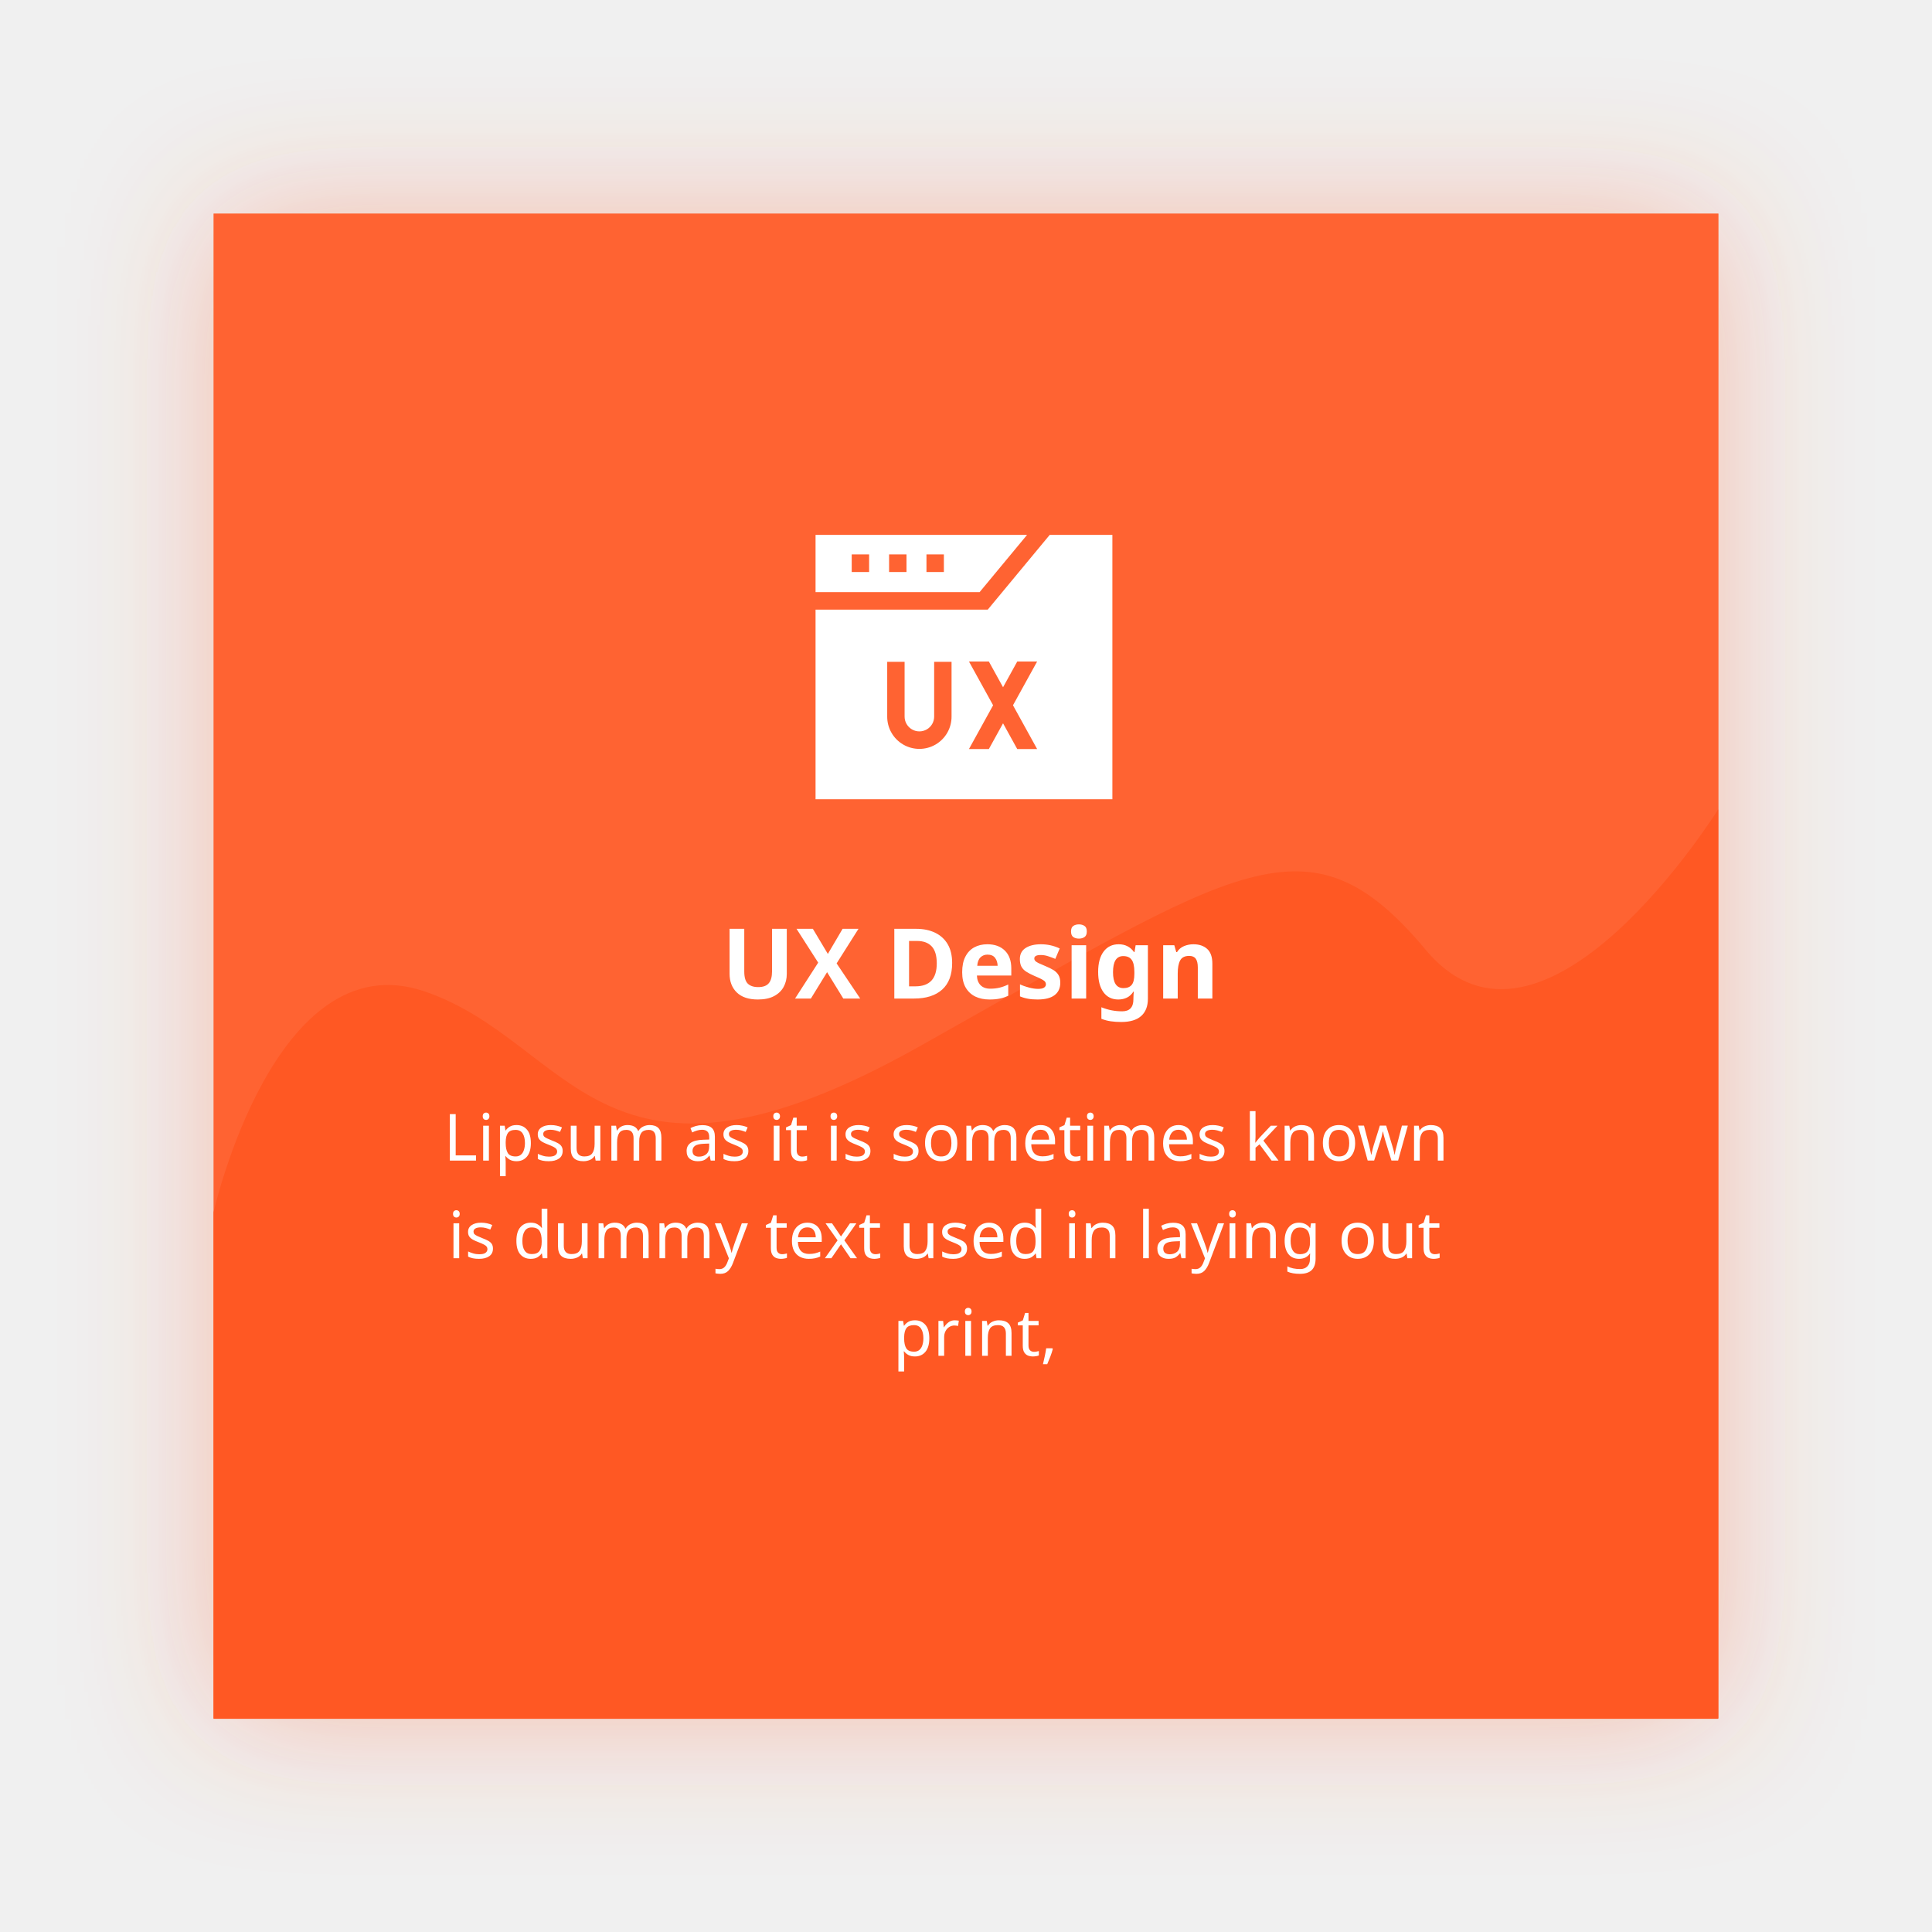
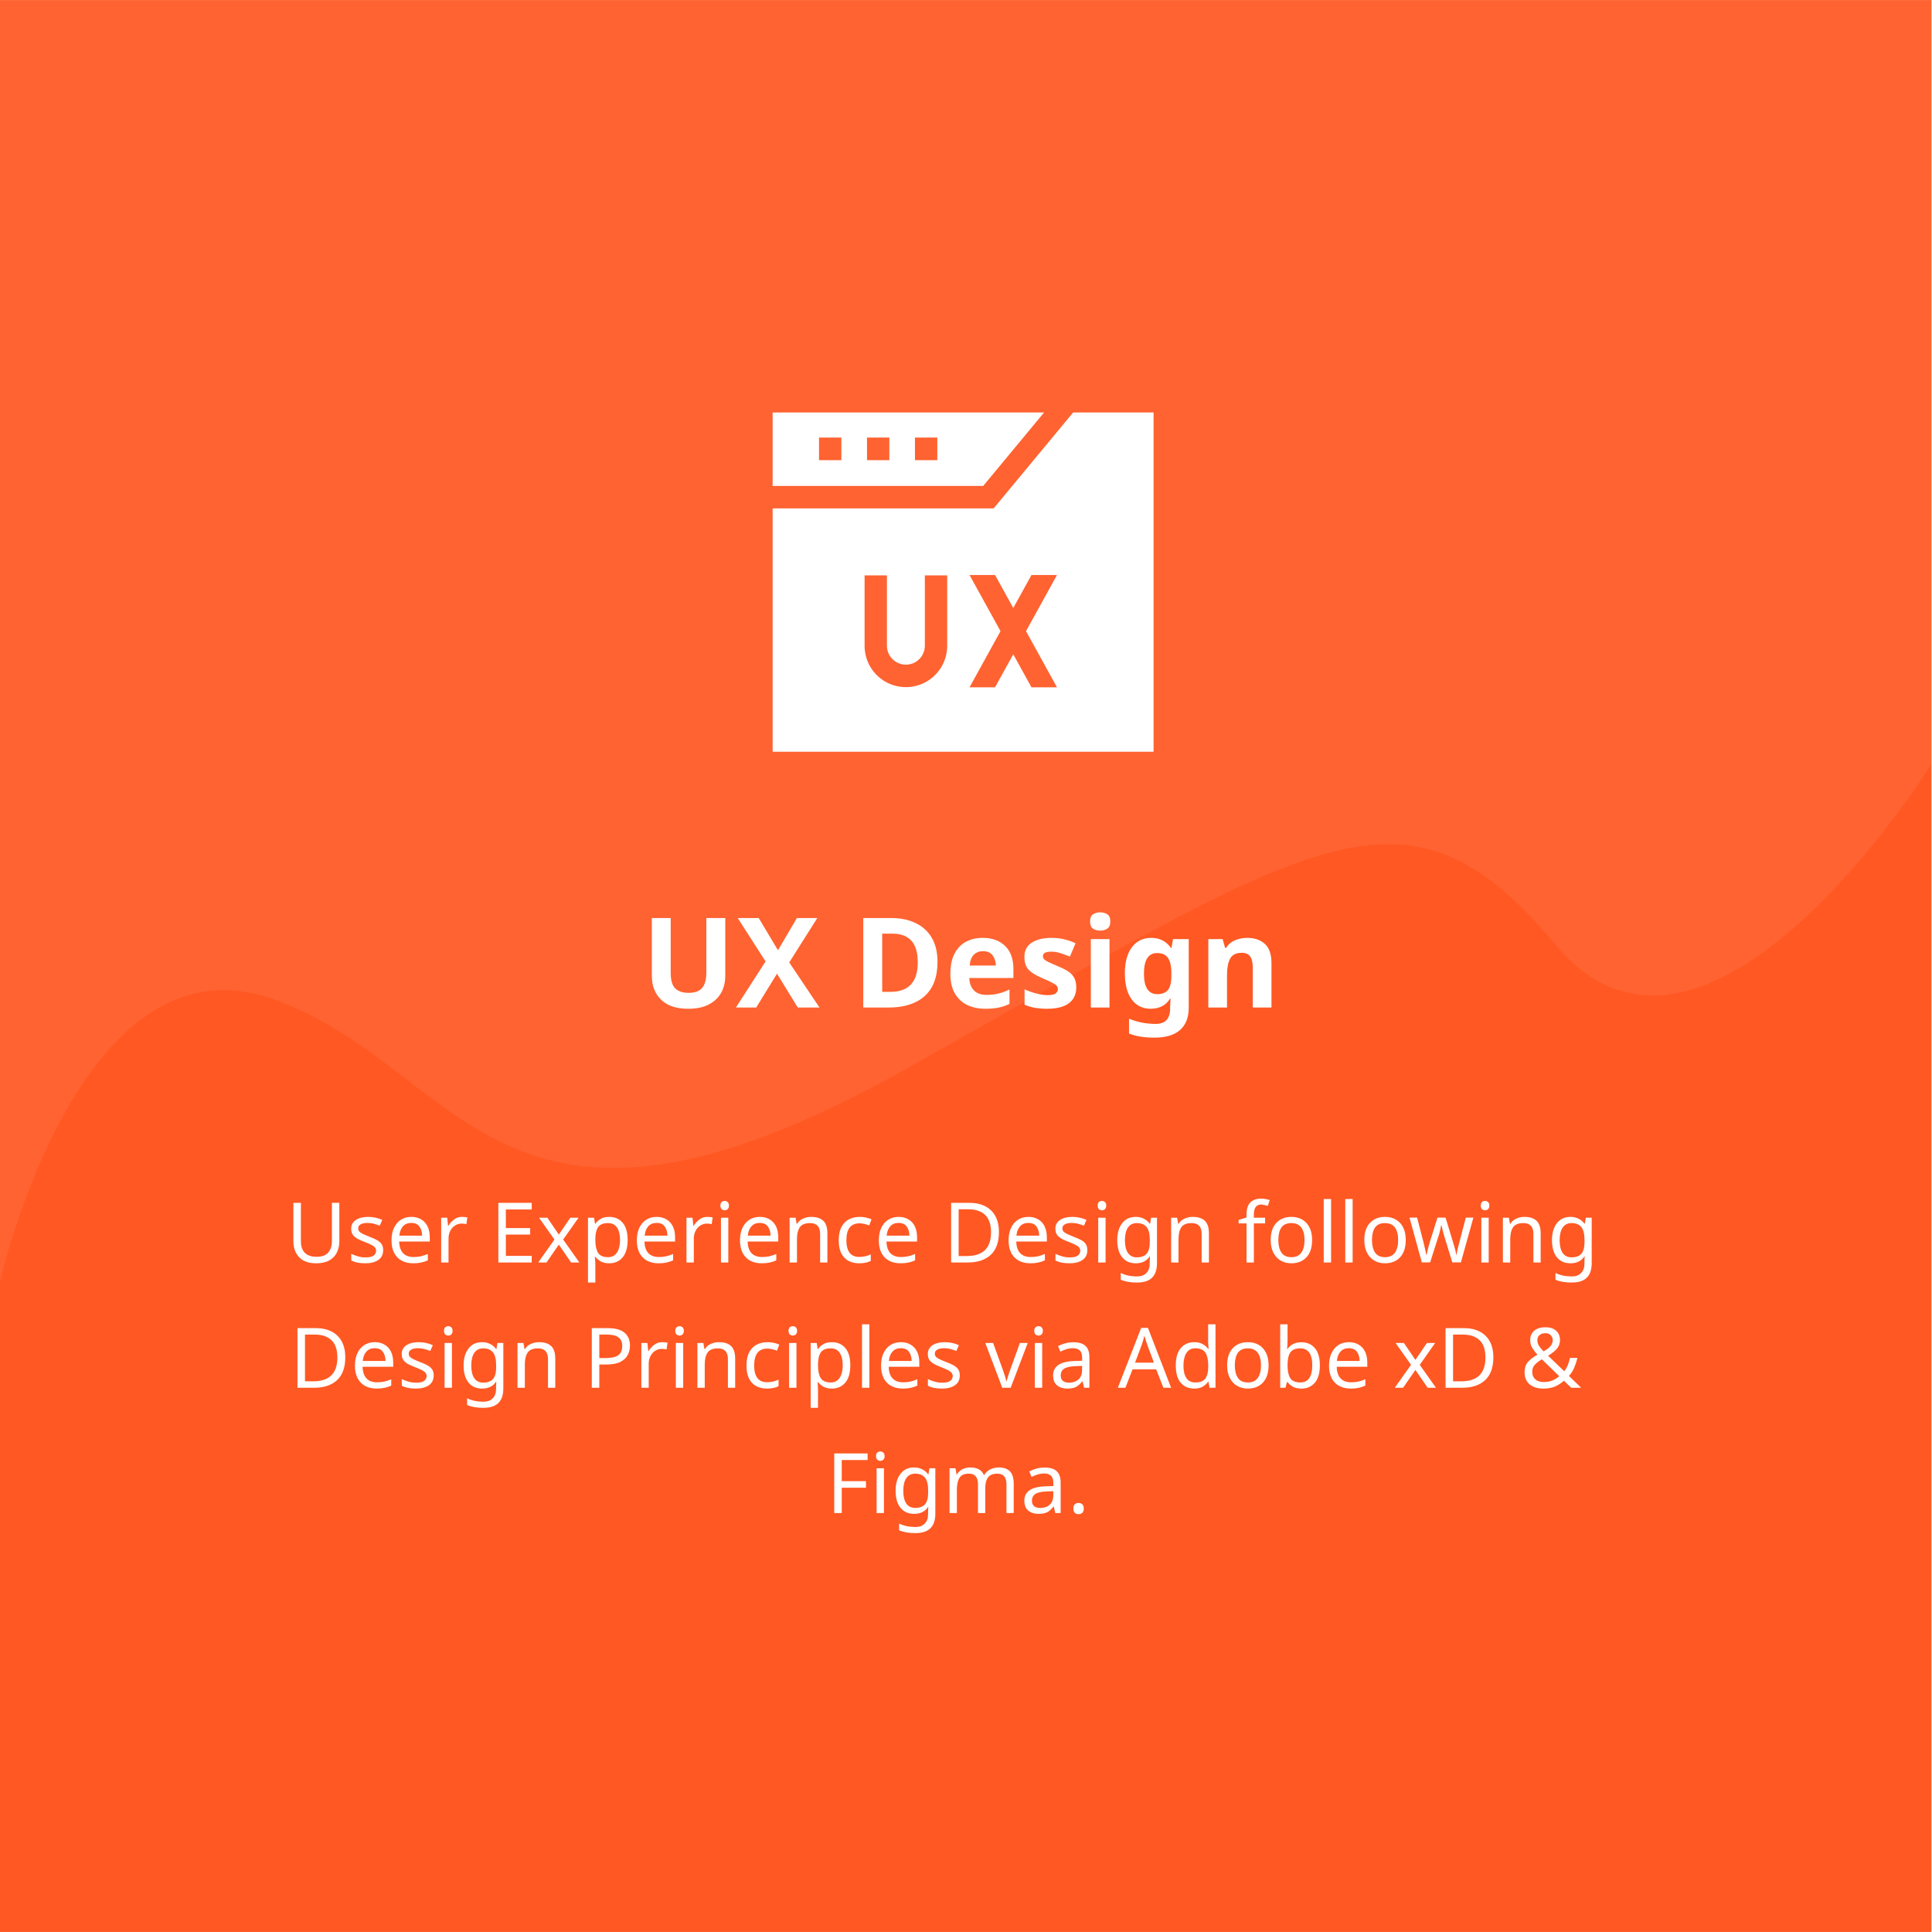
- <svg xmlns="http://www.w3.org/2000/svg" width="375" height="375" viewBox="0 0 475 475">
+ <svg xmlns="http://www.w3.org/2000/svg" width="300" height="300.088" viewBox="0 0 370 370.088">
  <defs>
    <style>
      .cls-1 {
        fill: #ff6331;
      }

      .cls-2 {
        fill: #ff5823;
      }

      .cls-3, .cls-4, .cls-5 {
        fill: #fff;
      }

      .cls-3 {
        font-size: 16px;
        font-family: Poppins-Regular, Poppins;
      }

      .cls-4 {
        font-size: 24px;
        font-family: Poppins-Bold, Poppins;
        font-weight: 700;
      }
- 
-       .cls-6 {
-         filter: url(#bg_blue);
-       }
    </style>
-     <filter id="bg_blue" x="0" y="0" width="475" height="475" filterUnits="userSpaceOnUse">
-       <feOffset input="SourceAlpha" />
-       <feGaussianBlur stdDeviation="17.5" result="blur" />
-       <feFlood flood-color="#ff6331" flood-opacity="0.349" />
-       <feComposite operator="in" in2="blur" />
-       <feComposite in="SourceGraphic" />
-     </filter>
  </defs>
-   <g id="Motion_Graphic" data-name="Motion Graphic" transform="translate(-796.5 -2802.5)">
-     <g class="cls-6" transform="matrix(1, 0, 0, 1, 796.5, 2802.5)">
-       <rect id="bg_blue-2" data-name="bg_blue" class="cls-1" width="370" height="370" transform="translate(52.5 52.5)" />
-     </g>
-     <path id="Shape" class="cls-2" d="M849,3100.557s15.007-66.793,51.8-54.34,43.02,57.737,121.7,13.585,95.662-58.3,124.531-23.774,71.888-34.528,71.888-34.528v223.589H849Z" />
-     <text id="Lipsum_as_it_is_sometimes_known_is_dummy_text_used_in_laying_out_print_graphic_or_web_designs." data-name="Lipsum as it is sometimes known is dummy text used in laying out print,  graphic or web designs." class="cls-3" transform="translate(885 3070.84)">
-       <tspan x="20.552" y="17">Lipsum as it is sometimes known</tspan>
-       <tspan x="21.632" y="41">is dummy text used in laying out </tspan>
-       <tspan x="131.024" y="65">print,</tspan>
+   <g id="UX_Design" data-name="UX Design" transform="translate(-449 -2855)">
+     <rect id="bg_orange" class="cls-1" width="370" height="370" transform="translate(449 2855)" />
+     <path id="Shape" class="cls-2" d="M449,3100.557s15.007-66.793,51.8-54.34,43.02,57.737,121.7,13.585,95.662-58.3,124.531-23.774,71.888-34.528,71.888-34.528v223.589H449Z" />
+     <text id="User_Experience_Design_following_Design_Principles_via_Adobe_xD_Figma." data-name="User Experience Design following Design Principles via Adobe xD &amp; Figma." class="cls-3" transform="translate(483 3079.84)">
+       <tspan x="20.768" y="17">User Experience Design following </tspan>
+       <tspan x="21.44" y="41">Design Principles via Adobe xD &amp; </tspan>
+       <tspan x="124.264" y="65">Figma.</tspan>
    </text>
-     <text id="UX_Design" data-name="UX Design" class="cls-4" transform="translate(1036 3048)">
+     <text id="UX_Design-2" data-name="UX Design" class="cls-4" transform="translate(634 3048)">
      <tspan x="-62.172" y="0">UX Design</tspan>
    </text>
-     <path id="icon" class="cls-5" d="M660.989,2999H588.011v-46.615h42.336l15.233-18.375h15.408V2999Zm-26.882-18.669h0l3.489,6.324h4.891l-5.935-10.758,5.935-10.758H637.6l-3.49,6.325-3.49-6.325h-4.891l5.936,10.758-5.936,10.758h4.891l3.489-6.324Zm-28.479-15.118v13.411a7.911,7.911,0,1,0,15.821,0v-13.411h-4.276v13.411a3.635,3.635,0,1,1-7.269,0v-13.411Zm22.718-17.132H588.011v-14.072h52l-11.666,14.072h0Zm-13.066-9.271v4.331h4.28v-4.331Zm-9.19,0v4.331h4.28v-4.331Zm-9.19,0v4.331h4.28v-4.331Z" transform="translate(409)" />
+     <path id="icon" class="cls-5" d="M660.989,2999H588.011v-46.615h42.336l15.233-18.375h15.408V2999Zm-26.882-18.669h0l3.489,6.324h4.891l-5.935-10.758,5.935-10.758H637.6l-3.49,6.325-3.49-6.325h-4.891l5.936,10.758-5.936,10.758h4.891l3.489-6.324Zm-28.479-15.118v13.411a7.911,7.911,0,1,0,15.821,0v-13.411h-4.276v13.411a3.635,3.635,0,1,1-7.269,0v-13.411Zm22.718-17.132H588.011v-14.072h52l-11.666,14.072h0Zm-13.066-9.271v4.331h4.28v-4.331Zm-9.19,0v4.331h4.28v-4.331Zm-9.19,0v4.331h4.28v-4.331Z" transform="translate(9)" />
  </g>
</svg>
